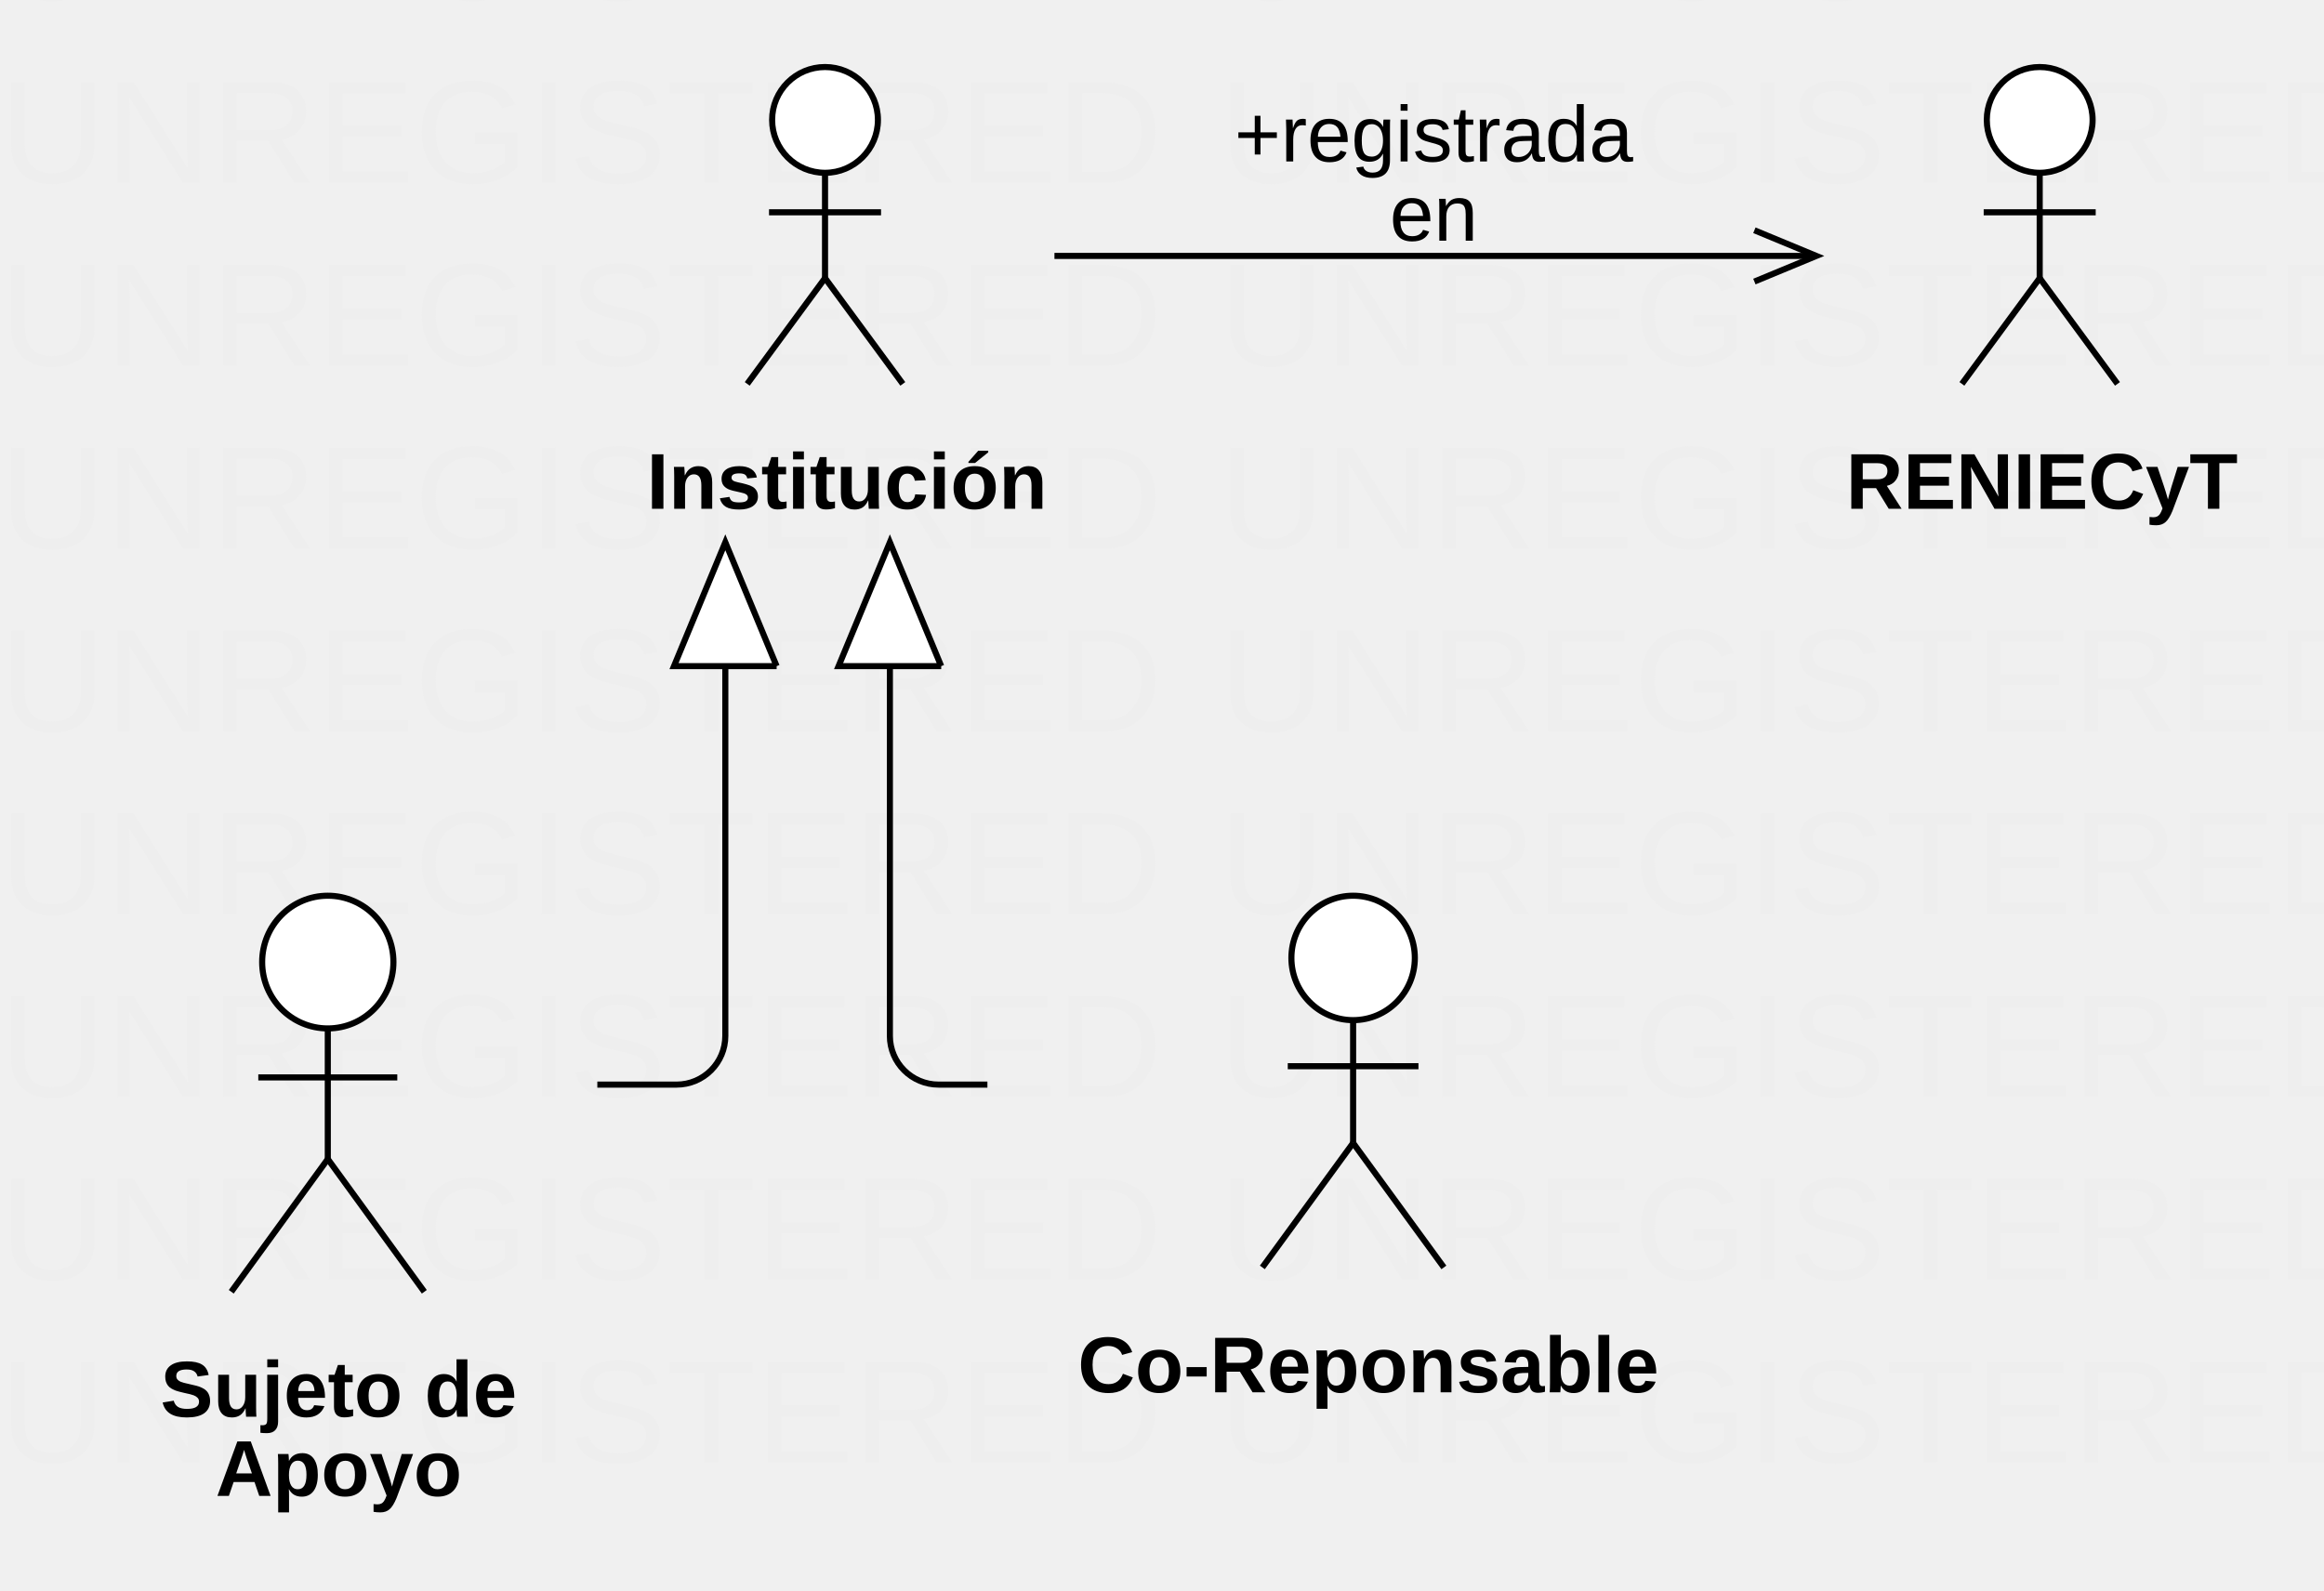
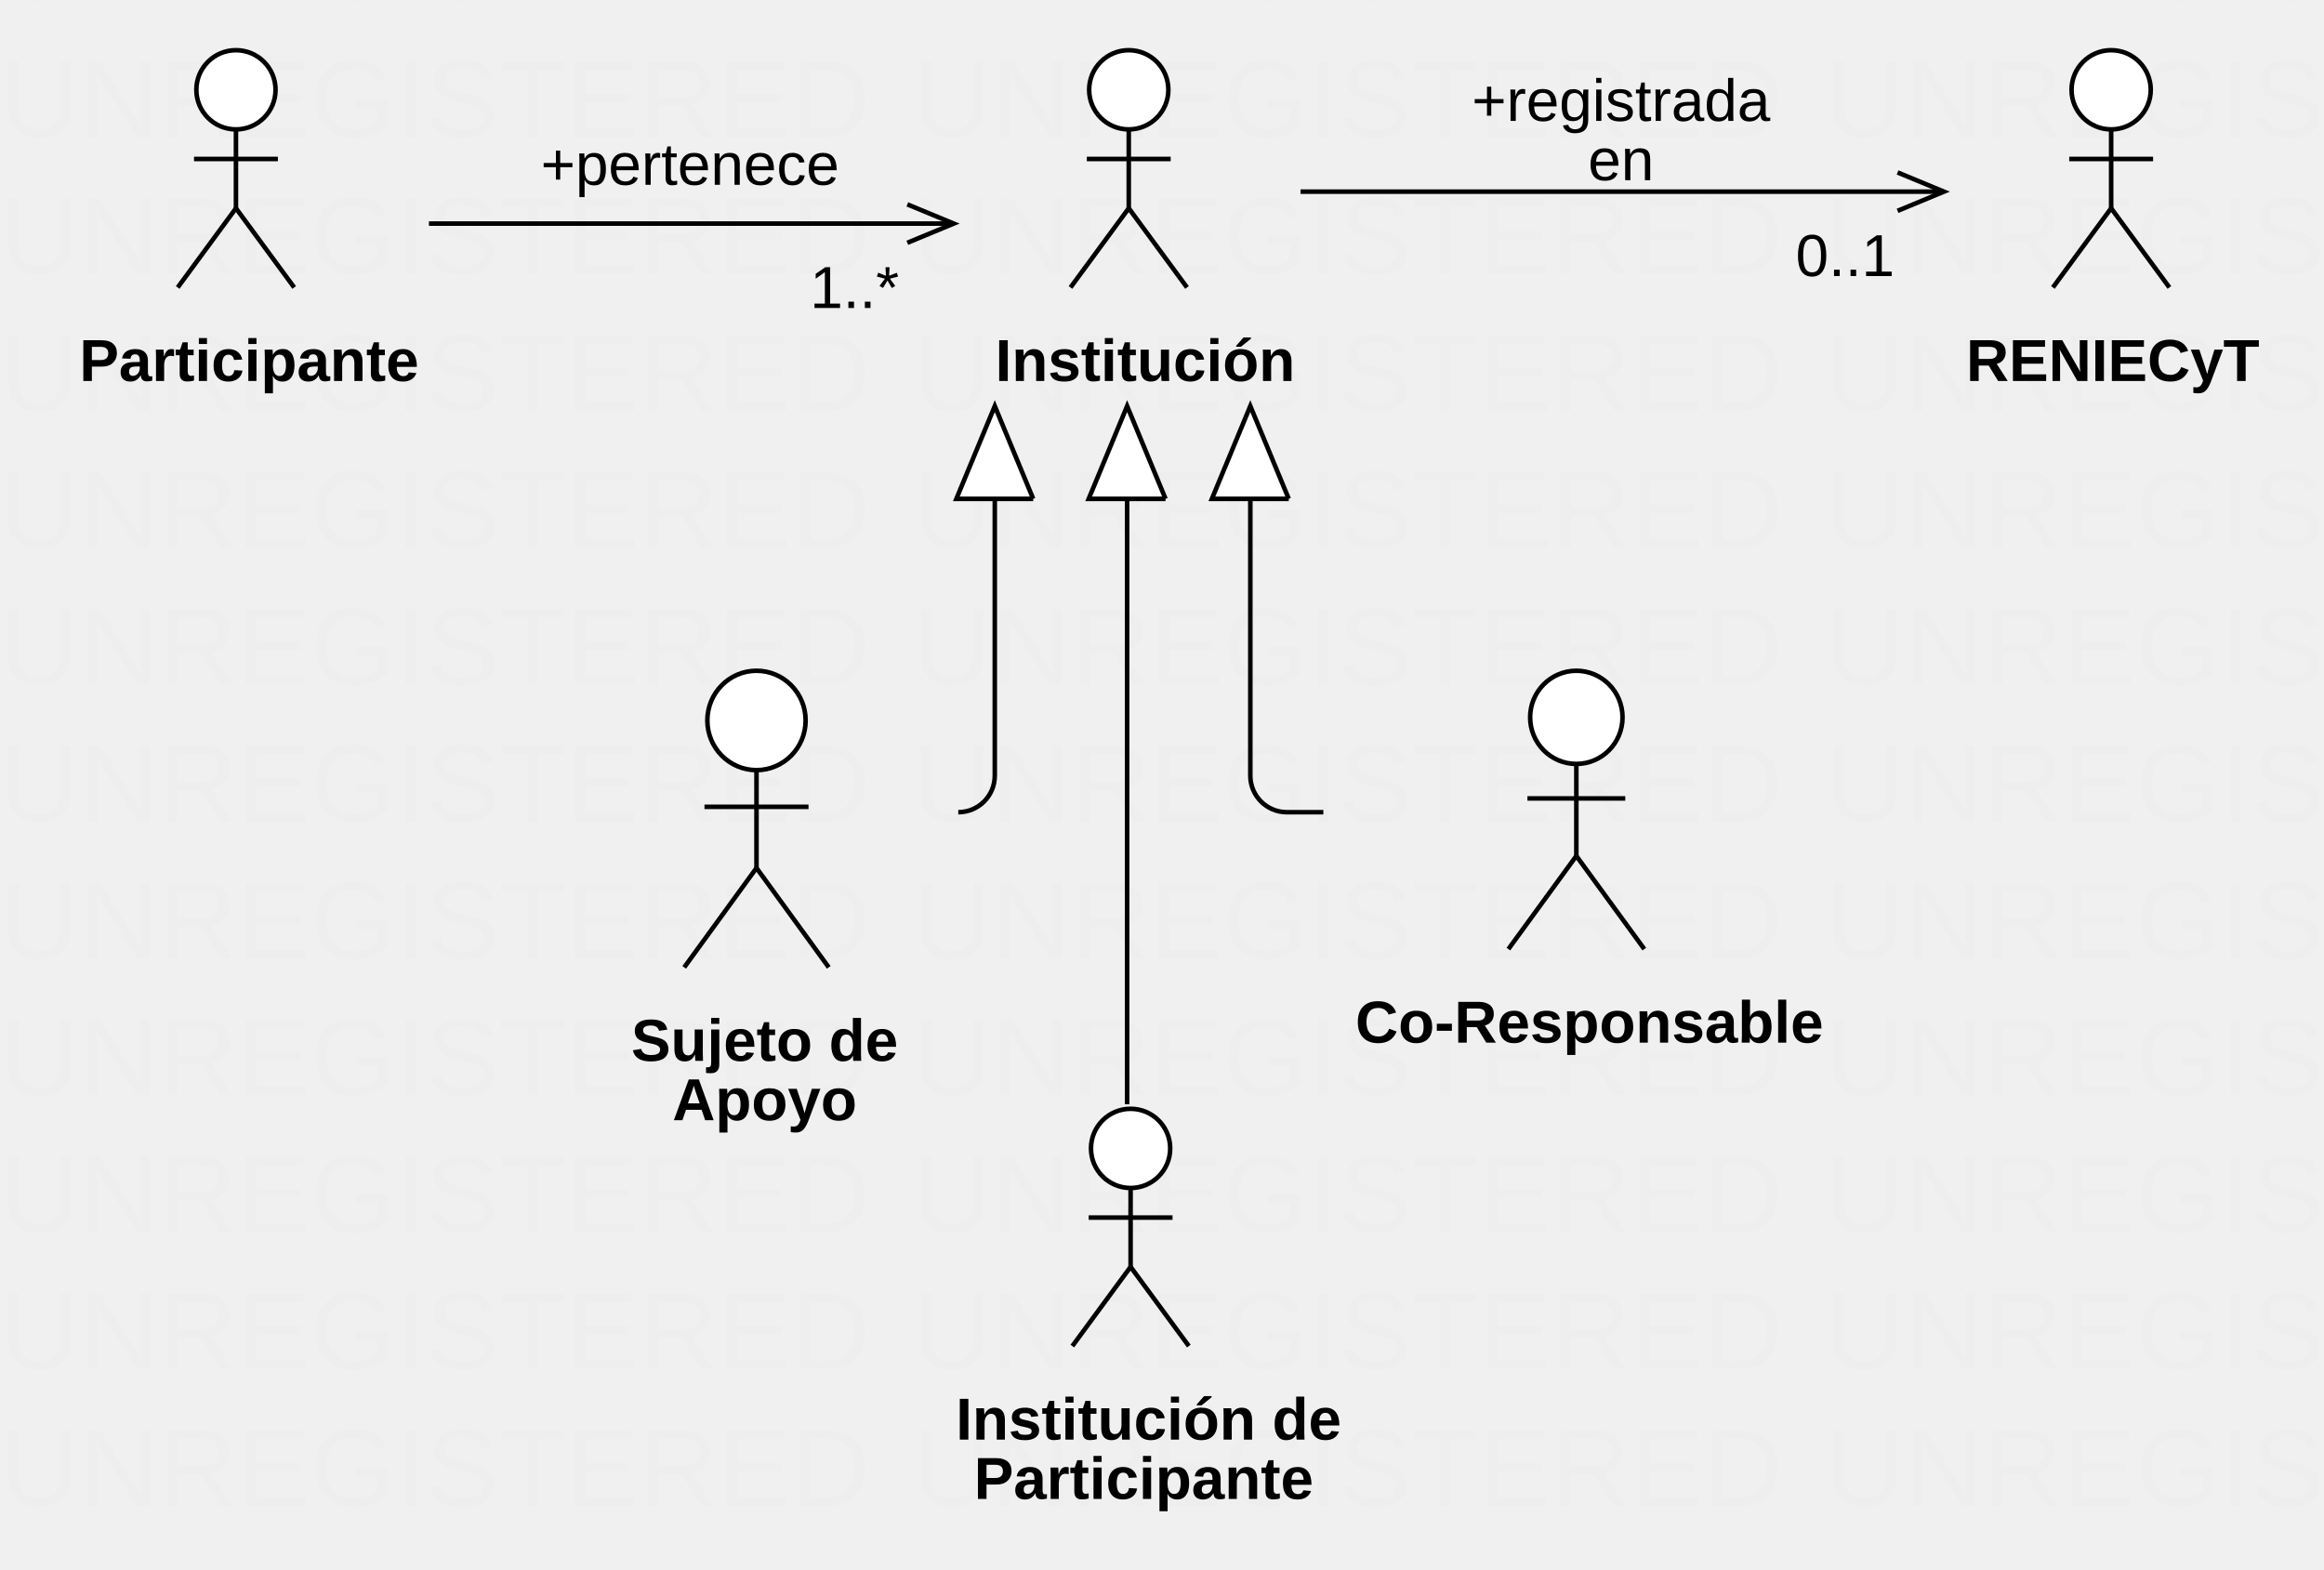
- <svg xmlns="http://www.w3.org/2000/svg" version="1.1" width="381.289" height="261">
+ <svg xmlns="http://www.w3.org/2000/svg" version="1.1" width="509.289" height="344">
  <defs />
  <g>
    <text fill="#eeeeee" stroke="none" font-family="Arial" font-size="24px" font-style="normal" font-weight="normal" text-decoration="none" x="0" y="0">UNREGISTERED</text>
    <text fill="#eeeeee" stroke="none" font-family="Arial" font-size="24px" font-style="normal" font-weight="normal" text-decoration="none" x="0" y="30">UNREGISTERED</text>
    <text fill="#eeeeee" stroke="none" font-family="Arial" font-size="24px" font-style="normal" font-weight="normal" text-decoration="none" x="0" y="60">UNREGISTERED</text>
    <text fill="#eeeeee" stroke="none" font-family="Arial" font-size="24px" font-style="normal" font-weight="normal" text-decoration="none" x="0" y="90">UNREGISTERED</text>
    <text fill="#eeeeee" stroke="none" font-family="Arial" font-size="24px" font-style="normal" font-weight="normal" text-decoration="none" x="0" y="120">UNREGISTERED</text>
    <text fill="#eeeeee" stroke="none" font-family="Arial" font-size="24px" font-style="normal" font-weight="normal" text-decoration="none" x="0" y="150">UNREGISTERED</text>
    <text fill="#eeeeee" stroke="none" font-family="Arial" font-size="24px" font-style="normal" font-weight="normal" text-decoration="none" x="0" y="180">UNREGISTERED</text>
    <text fill="#eeeeee" stroke="none" font-family="Arial" font-size="24px" font-style="normal" font-weight="normal" text-decoration="none" x="0" y="210">UNREGISTERED</text>
    <text fill="#eeeeee" stroke="none" font-family="Arial" font-size="24px" font-style="normal" font-weight="normal" text-decoration="none" x="0" y="240">UNREGISTERED</text>
+     <text fill="#eeeeee" stroke="none" font-family="Arial" font-size="24px" font-style="normal" font-weight="normal" text-decoration="none" x="0" y="270">UNREGISTERED</text>
+     <text fill="#eeeeee" stroke="none" font-family="Arial" font-size="24px" font-style="normal" font-weight="normal" text-decoration="none" x="0" y="300">UNREGISTERED</text>
+     <text fill="#eeeeee" stroke="none" font-family="Arial" font-size="24px" font-style="normal" font-weight="normal" text-decoration="none" x="0" y="330">UNREGISTERED</text>
    <text fill="#eeeeee" stroke="none" font-family="Arial" font-size="24px" font-style="normal" font-weight="normal" text-decoration="none" x="200" y="0">UNREGISTERED</text>
    <text fill="#eeeeee" stroke="none" font-family="Arial" font-size="24px" font-style="normal" font-weight="normal" text-decoration="none" x="200" y="30">UNREGISTERED</text>
    <text fill="#eeeeee" stroke="none" font-family="Arial" font-size="24px" font-style="normal" font-weight="normal" text-decoration="none" x="200" y="60">UNREGISTERED</text>
    <text fill="#eeeeee" stroke="none" font-family="Arial" font-size="24px" font-style="normal" font-weight="normal" text-decoration="none" x="200" y="90">UNREGISTERED</text>
    <text fill="#eeeeee" stroke="none" font-family="Arial" font-size="24px" font-style="normal" font-weight="normal" text-decoration="none" x="200" y="120">UNREGISTERED</text>
    <text fill="#eeeeee" stroke="none" font-family="Arial" font-size="24px" font-style="normal" font-weight="normal" text-decoration="none" x="200" y="150">UNREGISTERED</text>
    <text fill="#eeeeee" stroke="none" font-family="Arial" font-size="24px" font-style="normal" font-weight="normal" text-decoration="none" x="200" y="180">UNREGISTERED</text>
    <text fill="#eeeeee" stroke="none" font-family="Arial" font-size="24px" font-style="normal" font-weight="normal" text-decoration="none" x="200" y="210">UNREGISTERED</text>
    <text fill="#eeeeee" stroke="none" font-family="Arial" font-size="24px" font-style="normal" font-weight="normal" text-decoration="none" x="200" y="240">UNREGISTERED</text>
-     <g transform="translate(-38,-30) scale(1,1)">
-       <path fill="#ffffff" stroke="none" d="M 164.679 49.68 C 164.679 44.886 168.565 41 173.359 41 C 178.152 41 182.038 44.886 182.038 49.68 C 182.038 54.474 178.152 58.36 173.359 58.36 C 168.565 58.36 164.679 54.474 164.679 49.68 Z" />
-     </g>
-     <g transform="translate(-38,-30) scale(1,1)">
-       <path fill="none" stroke="#000000" d="M 164.679 49.68 C 164.679 44.886 168.565 41 173.359 41 C 178.152 41 182.038 44.886 182.038 49.68 C 182.038 54.474 178.152 58.36 173.359 58.36 C 168.565 58.36 164.679 54.474 164.679 49.68 Z" stroke-miterlimit="10" />
-     </g>
-     <g transform="translate(-38,-30) scale(1,1)">
-       <path fill="none" stroke="#000000" d="M 173.359 58.36 L 173.359 75.64" stroke-miterlimit="10" />
-     </g>
-     <g transform="translate(-38,-30) scale(1,1)">
-       <path fill="none" stroke="#000000" d="M 164.169 64.84 L 182.548 64.84" stroke-miterlimit="10" />
-     </g>
-     <g transform="translate(-38,-30) scale(1,1)">
-       <path fill="none" stroke="#000000" d="M 173.359 75.64 L 160.595 93" stroke-miterlimit="10" />
-     </g>
-     <g transform="translate(-38,-30) scale(1,1)">
-       <path fill="none" stroke="#000000" d="M 173.359 75.64 L 186.122 93" stroke-miterlimit="10" />
-     </g>
-     <g transform="translate(-38,-30) scale(1,1)">
-       <g>
-         <path fill="none" stroke="none" />
-         <text fill="#000000" stroke="none" font-family="Arial" font-size="13px" font-style="normal" font-weight="bold" text-decoration="none" x="144.093" y="113.5">Institución</text>
-       </g>
-     </g>
-     <g transform="translate(-38,-30) scale(1,1)">
-       <path fill="#ffffff" stroke="none" d="M 81.011 187.89 C 81.011 181.876 85.832 177 91.78 177 C 97.727 177 102.548 181.876 102.548 187.89 C 102.548 193.904 97.727 198.78 91.78 198.78 C 85.832 198.78 81.011 193.904 81.011 187.89 Z" />
-     </g>
-     <g transform="translate(-38,-30) scale(1,1)">
-       <path fill="none" stroke="#000000" d="M 81.011 187.89 C 81.011 181.876 85.832 177 91.78 177 C 97.727 177 102.548 181.876 102.548 187.89 C 102.548 193.904 97.727 198.78 91.78 198.78 C 85.832 198.78 81.011 193.904 81.011 187.89 Z" stroke-miterlimit="10" />
-     </g>
-     <g transform="translate(-38,-30) scale(1,1)">
-       <path fill="none" stroke="#000000" d="M 91.78 198.78 L 91.78 220.22" stroke-miterlimit="10" />
-     </g>
-     <g transform="translate(-38,-30) scale(1,1)">
-       <path fill="none" stroke="#000000" d="M 80.377 206.82 L 103.182 206.82" stroke-miterlimit="10" />
-     </g>
-     <g transform="translate(-38,-30) scale(1,1)">
-       <path fill="none" stroke="#000000" d="M 91.78 220.22 L 75.943 242" stroke-miterlimit="10" />
-     </g>
-     <g transform="translate(-38,-30) scale(1,1)">
-       <path fill="none" stroke="#000000" d="M 91.78 220.22 L 107.616 242" stroke-miterlimit="10" />
-     </g>
-     <g transform="translate(-38,-30) scale(1,1)">
-       <g>
-         <path fill="none" stroke="none" />
-         <text fill="#000000" stroke="none" font-family="Arial" font-size="13px" font-style="normal" font-weight="bold" text-decoration="none" x="64.313" y="262.5">Sujeto de</text>
-         <text fill="#000000" stroke="none" font-family="Arial" font-size="13px" font-style="normal" font-weight="bold" text-decoration="none" x="73.349" y="275.5">Apoyo</text>
-       </g>
-     </g>
-     <g transform="translate(-38,-30) scale(1,1)">
-       <path fill="#ffffff" stroke="none" d="M 249.874 187.21 C 249.874 181.571 254.408 177 260 177 C 265.592 177 270.126 181.571 270.126 187.21 C 270.126 192.849 265.592 197.42 260 197.42 C 254.408 197.42 249.874 192.849 249.874 187.21 Z" />
-     </g>
-     <g transform="translate(-38,-30) scale(1,1)">
-       <path fill="none" stroke="#000000" d="M 249.874 187.21 C 249.874 181.571 254.408 177 260 177 C 265.592 177 270.126 181.571 270.126 187.21 C 270.126 192.849 265.592 197.42 260 197.42 C 254.408 197.42 249.874 192.849 249.874 187.21 Z" stroke-miterlimit="10" />
-     </g>
-     <g transform="translate(-38,-30) scale(1,1)">
-       <path fill="none" stroke="#000000" d="M 260 197.42 L 260 217.58" stroke-miterlimit="10" />
-     </g>
-     <g transform="translate(-38,-30) scale(1,1)">
-       <path fill="none" stroke="#000000" d="M 249.279 204.98 L 270.721 204.98" stroke-miterlimit="10" />
-     </g>
-     <g transform="translate(-38,-30) scale(1,1)">
-       <path fill="none" stroke="#000000" d="M 260 217.58 L 245.109 238" stroke-miterlimit="10" />
-     </g>
-     <g transform="translate(-38,-30) scale(1,1)">
-       <path fill="none" stroke="#000000" d="M 260 217.58 L 274.891 238" stroke-miterlimit="10" />
-     </g>
-     <g transform="translate(-38,-30) scale(1,1)">
-       <g>
-         <path fill="none" stroke="none" />
-         <text fill="#000000" stroke="none" font-family="Arial" font-size="13px" font-style="normal" font-weight="bold" text-decoration="none" x="214.833" y="258.5">Co-Reponsable</text>
-       </g>
-     </g>
-     <g transform="translate(-38,-30) scale(1,1)">
-       <path fill="none" stroke="#000000" d="M 136 208 L 149 208 M 149 208 A 8 8 0 0 0 157 200 L 157 119" stroke-miterlimit="10" />
-     </g>
-     <g transform="translate(-38,-30) scale(1,1)">
-       <path fill="#FFFFFF" stroke="none" d="M 165.419 139.325 L 157 119 L 148.581 139.325" />
-     </g>
-     <g transform="translate(-38,-30) scale(1,1)">
-       <path fill="none" stroke="#000000" d="M 165.419 139.325 L 157 119 L 148.581 139.325 L 165.419 139.325" stroke-miterlimit="10" />
-     </g>
-     <g transform="translate(-38,-30) scale(1,1)">
-       <path fill="none" stroke="#000000" d="M 200 208 L 192 208 M 192 208 A 8 8 0 0 1 184 200 L 184 119" stroke-miterlimit="10" />
-     </g>
-     <g transform="translate(-38,-30) scale(1,1)">
-       <path fill="#FFFFFF" stroke="none" d="M 192.419 139.325 L 184 119 L 175.581 139.325" />
-     </g>
-     <g transform="translate(-38,-30) scale(1,1)">
-       <path fill="none" stroke="#000000" d="M 192.419 139.325 L 184 119 L 175.581 139.325 L 192.419 139.325" stroke-miterlimit="10" />
-     </g>
-     <g transform="translate(-38,-30) scale(1,1)">
-       <path fill="#ffffff" stroke="none" d="M 363.965 49.68 C 363.965 44.886 367.851 41 372.645 41 C 377.438 41 381.324 44.886 381.324 49.68 C 381.324 54.474 377.438 58.36 372.645 58.36 C 367.851 58.36 363.965 54.474 363.965 49.68 Z" />
-     </g>
-     <g transform="translate(-38,-30) scale(1,1)">
-       <path fill="none" stroke="#000000" d="M 363.965 49.68 C 363.965 44.886 367.851 41 372.645 41 C 377.438 41 381.324 44.886 381.324 49.68 C 381.324 54.474 377.438 58.36 372.645 58.36 C 367.851 58.36 363.965 54.474 363.965 49.68 Z" stroke-miterlimit="10" />
-     </g>
-     <g transform="translate(-38,-30) scale(1,1)">
-       <path fill="none" stroke="#000000" d="M 372.645 58.36 L 372.645 75.64" stroke-miterlimit="10" />
-     </g>
-     <g transform="translate(-38,-30) scale(1,1)">
-       <path fill="none" stroke="#000000" d="M 363.455 64.84 L 381.834 64.84" stroke-miterlimit="10" />
-     </g>
-     <g transform="translate(-38,-30) scale(1,1)">
-       <path fill="none" stroke="#000000" d="M 372.645 75.64 L 359.881 93" stroke-miterlimit="10" />
-     </g>
-     <g transform="translate(-38,-30) scale(1,1)">
-       <path fill="none" stroke="#000000" d="M 372.645 75.64 L 385.408 93" stroke-miterlimit="10" />
-     </g>
-     <g transform="translate(-38,-30) scale(1,1)">
-       <g>
-         <path fill="none" stroke="none" />
-         <text fill="#000000" stroke="none" font-family="Arial" font-size="13px" font-style="normal" font-weight="bold" text-decoration="none" x="340.865" y="113.5">RENIECyT</text>
-       </g>
-     </g>
-     <g transform="translate(-38,-30) scale(1,1)">
-       <path fill="none" stroke="#000000" d="M 211 72 L 336 72" stroke-miterlimit="10" />
-     </g>
-     <g transform="translate(-38,-30) scale(1,1)">
-       <path fill="none" stroke="#000000" d="M 325.837 76.21 L 336 72 L 325.837 67.79" stroke-miterlimit="10" />
-     </g>
-     <g transform="translate(-38,-30) scale(1,1)">
-       <g>
-         <path fill="none" stroke="none" />
-         <text fill="#000000" stroke="none" font-family="Arial" font-size="13px" font-style="normal" font-weight="normal" text-decoration="none" x="240.536" y="56.5">+registrada</text>
-         <text fill="#000000" stroke="none" font-family="Arial" font-size="13px" font-style="normal" font-weight="normal" text-decoration="none" x="266.006" y="69.5">en</text>
+     <text fill="#eeeeee" stroke="none" font-family="Arial" font-size="24px" font-style="normal" font-weight="normal" text-decoration="none" x="200" y="270">UNREGISTERED</text>
+     <text fill="#eeeeee" stroke="none" font-family="Arial" font-size="24px" font-style="normal" font-weight="normal" text-decoration="none" x="200" y="300">UNREGISTERED</text>
+     <text fill="#eeeeee" stroke="none" font-family="Arial" font-size="24px" font-style="normal" font-weight="normal" text-decoration="none" x="200" y="330">UNREGISTERED</text>
+     <text fill="#eeeeee" stroke="none" font-family="Arial" font-size="24px" font-style="normal" font-weight="normal" text-decoration="none" x="400" y="0">UNREGISTERED</text>
+     <text fill="#eeeeee" stroke="none" font-family="Arial" font-size="24px" font-style="normal" font-weight="normal" text-decoration="none" x="400" y="30">UNREGISTERED</text>
+     <text fill="#eeeeee" stroke="none" font-family="Arial" font-size="24px" font-style="normal" font-weight="normal" text-decoration="none" x="400" y="60">UNREGISTERED</text>
+     <text fill="#eeeeee" stroke="none" font-family="Arial" font-size="24px" font-style="normal" font-weight="normal" text-decoration="none" x="400" y="90">UNREGISTERED</text>
+     <text fill="#eeeeee" stroke="none" font-family="Arial" font-size="24px" font-style="normal" font-weight="normal" text-decoration="none" x="400" y="120">UNREGISTERED</text>
+     <text fill="#eeeeee" stroke="none" font-family="Arial" font-size="24px" font-style="normal" font-weight="normal" text-decoration="none" x="400" y="150">UNREGISTERED</text>
+     <text fill="#eeeeee" stroke="none" font-family="Arial" font-size="24px" font-style="normal" font-weight="normal" text-decoration="none" x="400" y="180">UNREGISTERED</text>
+     <text fill="#eeeeee" stroke="none" font-family="Arial" font-size="24px" font-style="normal" font-weight="normal" text-decoration="none" x="400" y="210">UNREGISTERED</text>
+     <text fill="#eeeeee" stroke="none" font-family="Arial" font-size="24px" font-style="normal" font-weight="normal" text-decoration="none" x="400" y="240">UNREGISTERED</text>
+     <text fill="#eeeeee" stroke="none" font-family="Arial" font-size="24px" font-style="normal" font-weight="normal" text-decoration="none" x="400" y="270">UNREGISTERED</text>
+     <text fill="#eeeeee" stroke="none" font-family="Arial" font-size="24px" font-style="normal" font-weight="normal" text-decoration="none" x="400" y="300">UNREGISTERED</text>
+     <text fill="#eeeeee" stroke="none" font-family="Arial" font-size="24px" font-style="normal" font-weight="normal" text-decoration="none" x="400" y="330">UNREGISTERED</text>
+     <g transform="translate(-62,-38) scale(1,1)">
+       <path fill="#ffffff" stroke="none" d="M 300.679 57.68 C 300.679 52.886 304.565 49 309.359 49 C 314.152 49 318.038 52.886 318.038 57.68 C 318.038 62.474 314.152 66.36 309.359 66.36 C 304.565 66.36 300.679 62.474 300.679 57.68 Z" />
+     </g>
+     <g transform="translate(-62,-38) scale(1,1)">
+       <path fill="none" stroke="#000000" d="M 300.679 57.68 C 300.679 52.886 304.565 49 309.359 49 C 314.152 49 318.038 52.886 318.038 57.68 C 318.038 62.474 314.152 66.36 309.359 66.36 C 304.565 66.36 300.679 62.474 300.679 57.68 Z" stroke-miterlimit="10" />
+     </g>
+     <g transform="translate(-62,-38) scale(1,1)">
+       <path fill="none" stroke="#000000" d="M 309.359 66.36 L 309.359 83.64" stroke-miterlimit="10" />
+     </g>
+     <g transform="translate(-62,-38) scale(1,1)">
+       <path fill="none" stroke="#000000" d="M 300.169 72.84 L 318.548 72.84" stroke-miterlimit="10" />
+     </g>
+     <g transform="translate(-62,-38) scale(1,1)">
+       <path fill="none" stroke="#000000" d="M 309.359 83.64 L 296.595 101" stroke-miterlimit="10" />
+     </g>
+     <g transform="translate(-62,-38) scale(1,1)">
+       <path fill="none" stroke="#000000" d="M 309.359 83.64 L 322.122 101" stroke-miterlimit="10" />
+     </g>
+     <g transform="translate(-62,-38) scale(1,1)">
+       <g>
+         <path fill="none" stroke="none" />
+         <text fill="#000000" stroke="none" font-family="Arial" font-size="13px" font-style="normal" font-weight="bold" text-decoration="none" x="280.093" y="121.5">Institución</text>
+       </g>
+     </g>
+     <g transform="translate(-62,-38) scale(1,1)">
+       <path fill="#ffffff" stroke="none" d="M 217.011 195.89 C 217.011 189.876 221.832 185 227.78 185 C 233.727 185 238.548 189.876 238.548 195.89 C 238.548 201.904 233.727 206.78 227.78 206.78 C 221.832 206.78 217.011 201.904 217.011 195.89 Z" />
+     </g>
+     <g transform="translate(-62,-38) scale(1,1)">
+       <path fill="none" stroke="#000000" d="M 217.011 195.89 C 217.011 189.876 221.832 185 227.78 185 C 233.727 185 238.548 189.876 238.548 195.89 C 238.548 201.904 233.727 206.78 227.78 206.78 C 221.832 206.78 217.011 201.904 217.011 195.89 Z" stroke-miterlimit="10" />
+     </g>
+     <g transform="translate(-62,-38) scale(1,1)">
+       <path fill="none" stroke="#000000" d="M 227.78 206.78 L 227.78 228.22" stroke-miterlimit="10" />
+     </g>
+     <g transform="translate(-62,-38) scale(1,1)">
+       <path fill="none" stroke="#000000" d="M 216.377 214.82 L 239.182 214.82" stroke-miterlimit="10" />
+     </g>
+     <g transform="translate(-62,-38) scale(1,1)">
+       <path fill="none" stroke="#000000" d="M 227.78 228.22 L 211.943 250" stroke-miterlimit="10" />
+     </g>
+     <g transform="translate(-62,-38) scale(1,1)">
+       <path fill="none" stroke="#000000" d="M 227.78 228.22 L 243.616 250" stroke-miterlimit="10" />
+     </g>
+     <g transform="translate(-62,-38) scale(1,1)">
+       <g>
+         <path fill="none" stroke="none" />
+         <text fill="#000000" stroke="none" font-family="Arial" font-size="13px" font-style="normal" font-weight="bold" text-decoration="none" x="200.313" y="270.5">Sujeto de</text>
+         <text fill="#000000" stroke="none" font-family="Arial" font-size="13px" font-style="normal" font-weight="bold" text-decoration="none" x="209.349" y="283.5">Apoyo</text>
+       </g>
+     </g>
+     <g transform="translate(-62,-38) scale(1,1)">
+       <path fill="#ffffff" stroke="none" d="M 397.318 195.21 C 397.318 189.571 401.852 185 407.444 185 C 413.036 185 417.57 189.571 417.57 195.21 C 417.57 200.849 413.036 205.42 407.444 205.42 C 401.852 205.42 397.318 200.849 397.318 195.21 Z" />
+     </g>
+     <g transform="translate(-62,-38) scale(1,1)">
+       <path fill="none" stroke="#000000" d="M 397.318 195.21 C 397.318 189.571 401.852 185 407.444 185 C 413.036 185 417.57 189.571 417.57 195.21 C 417.57 200.849 413.036 205.42 407.444 205.42 C 401.852 205.42 397.318 200.849 397.318 195.21 Z" stroke-miterlimit="10" />
+     </g>
+     <g transform="translate(-62,-38) scale(1,1)">
+       <path fill="none" stroke="#000000" d="M 407.444 205.42 L 407.444 225.58" stroke-miterlimit="10" />
+     </g>
+     <g transform="translate(-62,-38) scale(1,1)">
+       <path fill="none" stroke="#000000" d="M 396.723 212.98 L 418.166 212.98" stroke-miterlimit="10" />
+     </g>
+     <g transform="translate(-62,-38) scale(1,1)">
+       <path fill="none" stroke="#000000" d="M 407.444 225.58 L 392.553 246" stroke-miterlimit="10" />
+     </g>
+     <g transform="translate(-62,-38) scale(1,1)">
+       <path fill="none" stroke="#000000" d="M 407.444 225.58 L 422.335 246" stroke-miterlimit="10" />
+     </g>
+     <g transform="translate(-62,-38) scale(1,1)">
+       <g>
+         <path fill="none" stroke="none" />
+         <text fill="#000000" stroke="none" font-family="Arial" font-size="13px" font-style="normal" font-weight="bold" text-decoration="none" x="359.027" y="266.5">Co-Responsable</text>
+       </g>
+     </g>
+     <g transform="translate(-62,-38) scale(1,1)">
+       <path fill="none" stroke="#000000" d="M 272 216 L 272 216 M 272 216 A 8 8 0 0 0 280 208 L 280 127" stroke-miterlimit="10" />
+     </g>
+     <g transform="translate(-62,-38) scale(1,1)">
+       <path fill="#FFFFFF" stroke="none" d="M 288.419 147.325 L 280 127 L 271.581 147.325" />
+     </g>
+     <g transform="translate(-62,-38) scale(1,1)">
+       <path fill="none" stroke="#000000" d="M 288.419 147.325 L 280 127 L 271.581 147.325 L 288.419 147.325" stroke-miterlimit="10" />
+     </g>
+     <g transform="translate(-62,-38) scale(1,1)">
+       <path fill="none" stroke="#000000" d="M 352 216 L 344 216 M 344 216 A 8 8 0 0 1 336 208 L 336 127" stroke-miterlimit="10" />
+     </g>
+     <g transform="translate(-62,-38) scale(1,1)">
+       <path fill="#FFFFFF" stroke="none" d="M 344.419 147.325 L 336 127 L 327.581 147.325" />
+     </g>
+     <g transform="translate(-62,-38) scale(1,1)">
+       <path fill="none" stroke="#000000" d="M 344.419 147.325 L 336 127 L 327.581 147.325 L 344.419 147.325" stroke-miterlimit="10" />
+     </g>
+     <g transform="translate(-62,-38) scale(1,1)">
+       <path fill="#ffffff" stroke="none" d="M 515.965 57.68 C 515.965 52.886 519.851 49 524.645 49 C 529.438 49 533.324 52.886 533.324 57.68 C 533.324 62.474 529.438 66.36 524.645 66.36 C 519.851 66.36 515.965 62.474 515.965 57.68 Z" />
+     </g>
+     <g transform="translate(-62,-38) scale(1,1)">
+       <path fill="none" stroke="#000000" d="M 515.965 57.68 C 515.965 52.886 519.851 49 524.645 49 C 529.438 49 533.324 52.886 533.324 57.68 C 533.324 62.474 529.438 66.36 524.645 66.36 C 519.851 66.36 515.965 62.474 515.965 57.68 Z" stroke-miterlimit="10" />
+     </g>
+     <g transform="translate(-62,-38) scale(1,1)">
+       <path fill="none" stroke="#000000" d="M 524.645 66.36 L 524.645 83.64" stroke-miterlimit="10" />
+     </g>
+     <g transform="translate(-62,-38) scale(1,1)">
+       <path fill="none" stroke="#000000" d="M 515.455 72.84 L 533.834 72.84" stroke-miterlimit="10" />
+     </g>
+     <g transform="translate(-62,-38) scale(1,1)">
+       <path fill="none" stroke="#000000" d="M 524.645 83.64 L 511.881 101" stroke-miterlimit="10" />
+     </g>
+     <g transform="translate(-62,-38) scale(1,1)">
+       <path fill="none" stroke="#000000" d="M 524.645 83.64 L 537.408 101" stroke-miterlimit="10" />
+     </g>
+     <g transform="translate(-62,-38) scale(1,1)">
+       <g>
+         <path fill="none" stroke="none" />
+         <text fill="#000000" stroke="none" font-family="Arial" font-size="13px" font-style="normal" font-weight="bold" text-decoration="none" x="492.865" y="121.5">RENIECyT</text>
+       </g>
+     </g>
+     <g transform="translate(-62,-38) scale(1,1)">
+       <path fill="none" stroke="#000000" d="M 347 80 L 488 80" stroke-miterlimit="10" />
+     </g>
+     <g transform="translate(-62,-38) scale(1,1)">
+       <path fill="none" stroke="#000000" d="M 477.837 84.21 L 488 80 L 477.837 75.79" stroke-miterlimit="10" />
+     </g>
+     <g transform="translate(-62,-38) scale(1,1)">
+       <g>
+         <path fill="none" stroke="none" />
+         <text fill="#000000" stroke="none" font-family="Arial" font-size="13px" font-style="normal" font-weight="normal" text-decoration="none" x="384.536" y="64.5">+registrada</text>
+         <text fill="#000000" stroke="none" font-family="Arial" font-size="13px" font-style="normal" font-weight="normal" text-decoration="none" x="410.006" y="77.5">en</text>
+       </g>
+     </g>
+     <g transform="translate(-62,-38) scale(1,1)">
+       <g>
+         <path fill="none" stroke="none" />
+         <text fill="#000000" stroke="none" font-family="Arial" font-size="13px" font-style="normal" font-weight="normal" text-decoration="none" x="455.5" y="98.5">0..1</text>
+       </g>
+     </g>
+     <g transform="translate(-62,-38) scale(1,1)">
+       <path fill="#ffffff" stroke="none" d="M 301.083 289.68 C 301.083 284.886 304.969 281 309.763 281 C 314.556 281 318.442 284.886 318.442 289.68 C 318.442 294.474 314.556 298.36 309.763 298.36 C 304.969 298.36 301.083 294.474 301.083 289.68 Z" />
+     </g>
+     <g transform="translate(-62,-38) scale(1,1)">
+       <path fill="none" stroke="#000000" d="M 301.083 289.68 C 301.083 284.886 304.969 281 309.763 281 C 314.556 281 318.442 284.886 318.442 289.68 C 318.442 294.474 314.556 298.36 309.763 298.36 C 304.969 298.36 301.083 294.474 301.083 289.68 Z" stroke-miterlimit="10" />
+     </g>
+     <g transform="translate(-62,-38) scale(1,1)">
+       <path fill="none" stroke="#000000" d="M 309.763 298.36 L 309.763 315.64" stroke-miterlimit="10" />
+     </g>
+     <g transform="translate(-62,-38) scale(1,1)">
+       <path fill="none" stroke="#000000" d="M 300.573 304.84 L 318.953 304.84" stroke-miterlimit="10" />
+     </g>
+     <g transform="translate(-62,-38) scale(1,1)">
+       <path fill="none" stroke="#000000" d="M 309.763 315.64 L 296.999 333" stroke-miterlimit="10" />
+     </g>
+     <g transform="translate(-62,-38) scale(1,1)">
+       <path fill="none" stroke="#000000" d="M 309.763 315.64 L 322.526 333" stroke-miterlimit="10" />
+     </g>
+     <g transform="translate(-62,-38) scale(1,1)">
+       <g>
+         <path fill="none" stroke="none" />
+         <text fill="#000000" stroke="none" font-family="Arial" font-size="13px" font-style="normal" font-weight="bold" text-decoration="none" x="271.461" y="353.5">Institución de</text>
+         <text fill="#000000" stroke="none" font-family="Arial" font-size="13px" font-style="normal" font-weight="bold" text-decoration="none" x="275.438" y="366.5">Participante</text>
+       </g>
+     </g>
+     <g transform="translate(-62,-38) scale(1,1)">
+       <path fill="none" stroke="#000000" d="M 309 280 L 309 127" stroke-miterlimit="10" />
+     </g>
+     <g transform="translate(-62,-38) scale(1,1)">
+       <path fill="#FFFFFF" stroke="none" d="M 317.419 147.325 L 309 127 L 300.581 147.325" />
+     </g>
+     <g transform="translate(-62,-38) scale(1,1)">
+       <path fill="none" stroke="#000000" d="M 317.419 147.325 L 309 127 L 300.581 147.325 L 317.419 147.325" stroke-miterlimit="10" />
+     </g>
+     <g transform="translate(-62,-38) scale(1,1)">
+       <path fill="#ffffff" stroke="none" d="M 105.028 57.68 C 105.028 52.886 108.913 49 113.707 49 C 118.5 49 122.386 52.886 122.386 57.68 C 122.386 62.474 118.5 66.36 113.707 66.36 C 108.913 66.36 105.028 62.474 105.028 57.68 Z" />
+     </g>
+     <g transform="translate(-62,-38) scale(1,1)">
+       <path fill="none" stroke="#000000" d="M 105.028 57.68 C 105.028 52.886 108.913 49 113.707 49 C 118.5 49 122.386 52.886 122.386 57.68 C 122.386 62.474 118.5 66.36 113.707 66.36 C 108.913 66.36 105.028 62.474 105.028 57.68 Z" stroke-miterlimit="10" />
+     </g>
+     <g transform="translate(-62,-38) scale(1,1)">
+       <path fill="none" stroke="#000000" d="M 113.707 66.36 L 113.707 83.64" stroke-miterlimit="10" />
+     </g>
+     <g transform="translate(-62,-38) scale(1,1)">
+       <path fill="none" stroke="#000000" d="M 104.517 72.84 L 122.897 72.84" stroke-miterlimit="10" />
+     </g>
+     <g transform="translate(-62,-38) scale(1,1)">
+       <path fill="none" stroke="#000000" d="M 113.707 83.64 L 100.943 101" stroke-miterlimit="10" />
+     </g>
+     <g transform="translate(-62,-38) scale(1,1)">
+       <path fill="none" stroke="#000000" d="M 113.707 83.64 L 126.47 101" stroke-miterlimit="10" />
+     </g>
+     <g transform="translate(-62,-38) scale(1,1)">
+       <g>
+         <path fill="none" stroke="none" />
+         <text fill="#000000" stroke="none" font-family="Arial" font-size="13px" font-style="normal" font-weight="bold" text-decoration="none" x="79.382" y="121.5">Participante</text>
+       </g>
+     </g>
+     <g transform="translate(-62,-38) scale(1,1)">
+       <path fill="none" stroke="#000000" d="M 156 87 L 271 87" stroke-miterlimit="10" />
+     </g>
+     <g transform="translate(-62,-38) scale(1,1)">
+       <path fill="none" stroke="#000000" d="M 260.837 91.21 L 271 87 L 260.837 82.79" stroke-miterlimit="10" />
+     </g>
+     <g transform="translate(-62,-38) scale(1,1)">
+       <g>
+         <path fill="none" stroke="none" />
+         <text fill="#000000" stroke="none" font-family="Arial" font-size="13px" font-style="normal" font-weight="normal" text-decoration="none" x="180.5" y="78.5">+pertenece</text>
+       </g>
+     </g>
+     <g transform="translate(-62,-38) scale(1,1)">
+       <g>
+         <path fill="none" stroke="none" />
+         <text fill="#000000" stroke="none" font-family="Arial" font-size="13px" font-style="normal" font-weight="normal" text-decoration="none" x="239.5" y="105.5">1..*</text>
      </g>
    </g>
  </g>
</svg>
